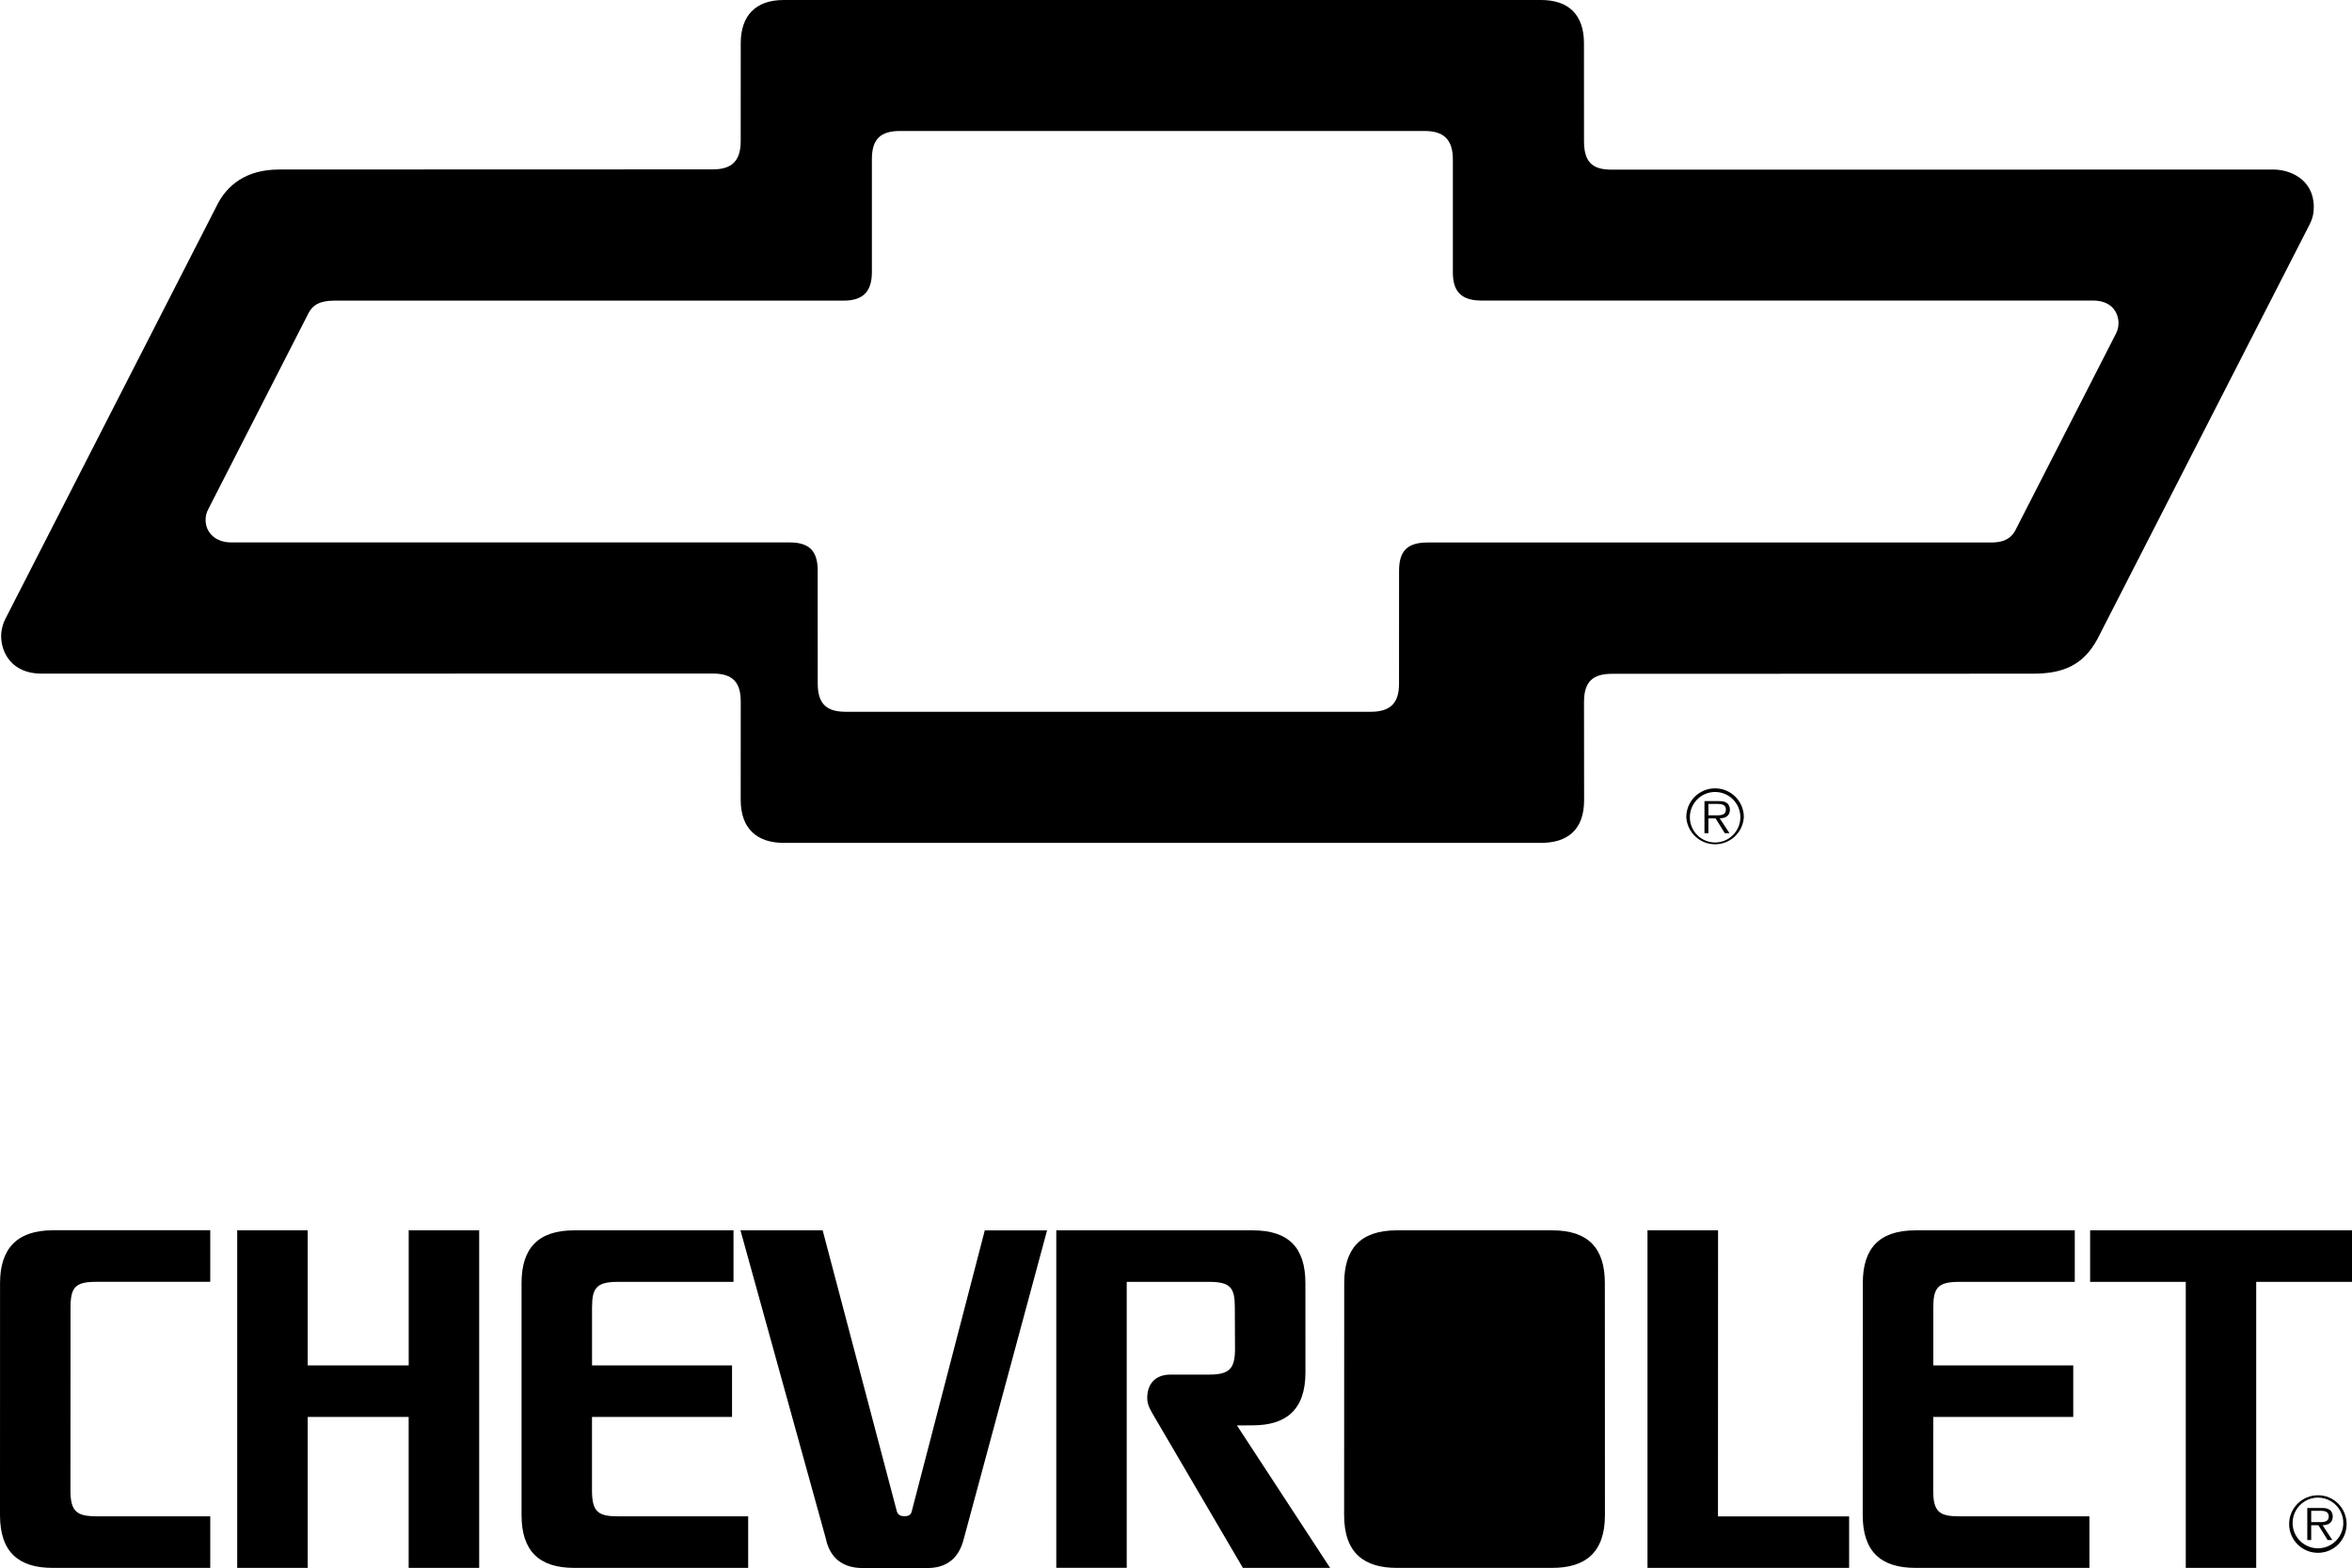
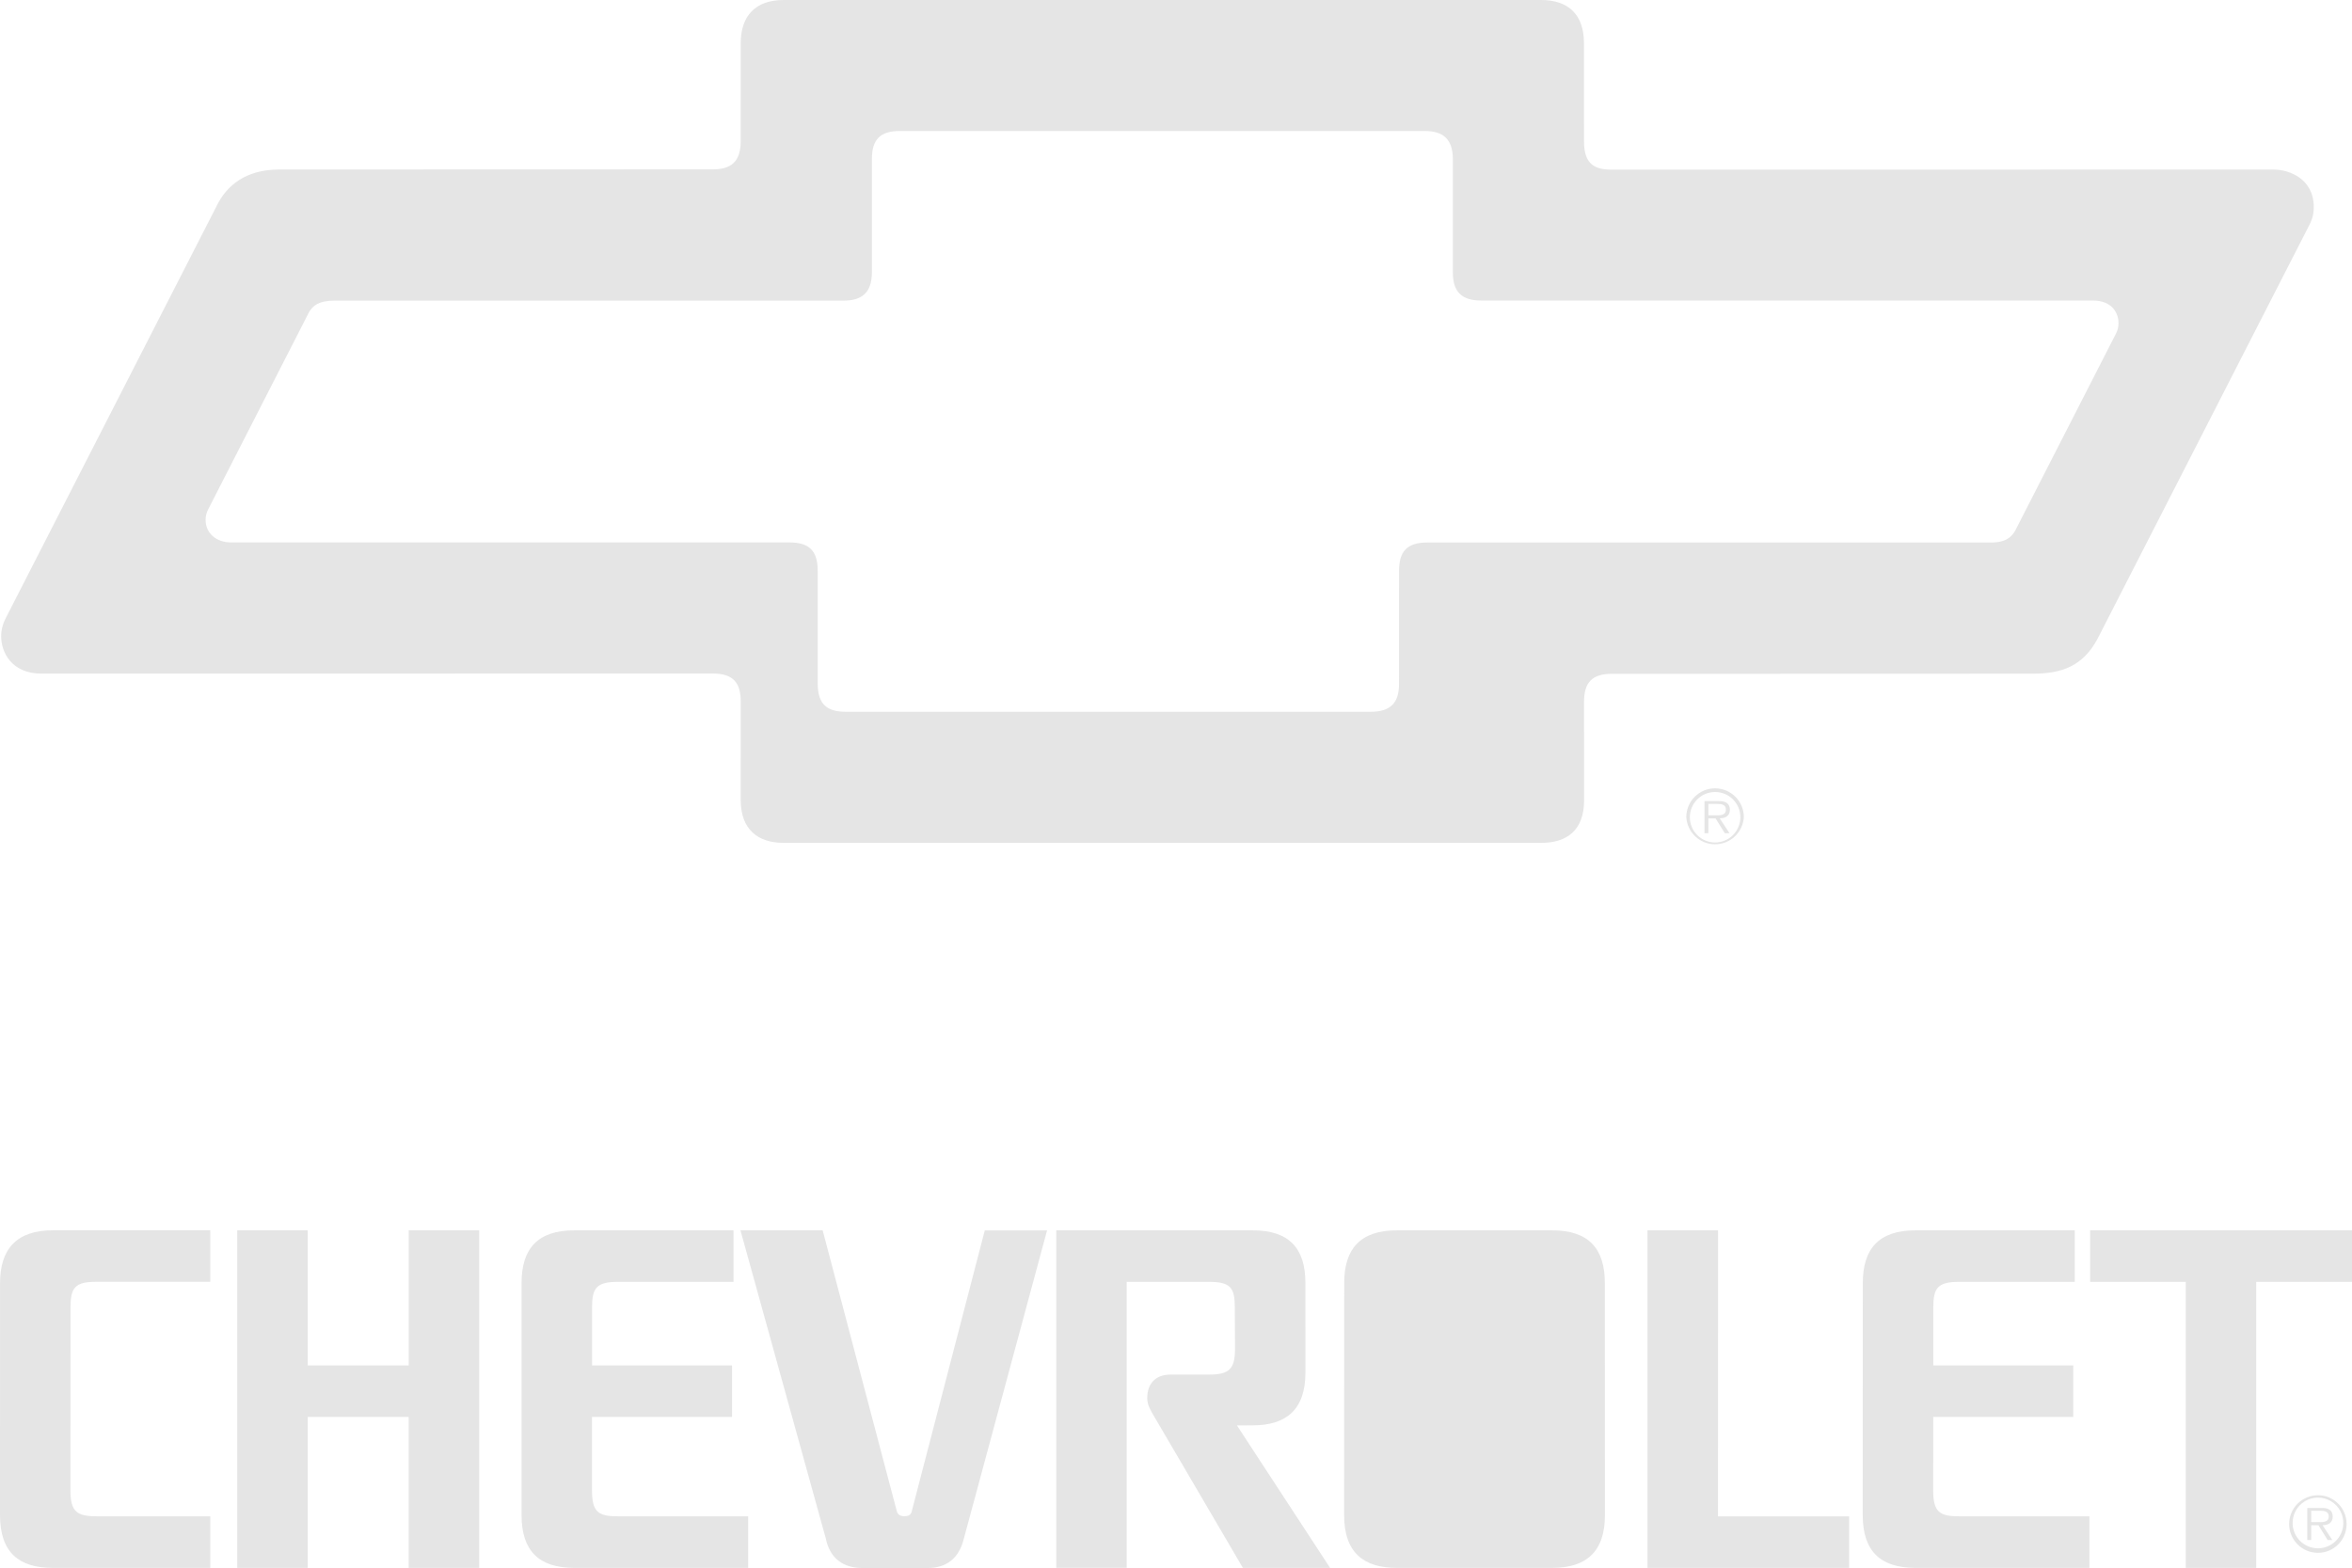
- <svg xmlns="http://www.w3.org/2000/svg" viewBox="0 0 51.022 34.021" fill="currentColor">
+ <svg xmlns="http://www.w3.org/2000/svg" viewBox="0 0 51.022 34.021" fill="#e5e5e5">
  <path d="M8.865 30.744h-2.19v3.275H5.146v-7.324h1.529v2.931h2.191v-2.931h1.529v7.324h-1.53v-3.275M48.944 27.813h2.078v-1.118h-5.681v1.118h2.075v6.206h1.528v-6.206M37.268 32.902l.002-6.207h-1.531v7.324h4.374v-1.117h-2.845M19.457 32.799c.023.07.083.099.16.099.081 0 .137-.021.159-.096l1.587-6.106h1.351l-1.806 6.691c-.104.423-.373.635-.787.635h-1.41c-.415 0-.708-.204-.798-.645l-1.85-6.682h1.783l1.611 6.104M2.088 32.899c-.423 0-.56-.104-.56-.562l.002-3.966c0-.44.102-.559.56-.559h2.471v-1.118H1.146c-.782 0-1.145.404-1.145 1.144L0 32.874c0 .816.419 1.145 1.142 1.145h3.419V32.9H2.088M12.842 30.744v1.594c0 .466.136.562.56.562h2.828v1.119h-3.773c-.766 0-1.143-.37-1.143-1.145v-5.035c0-.75.353-1.144 1.144-1.144h3.454v1.118h-2.509c-.465 0-.56.135-.56.559v1.254h3.037v1.118h-3.038M25.393 29.825c-.325 0-.506.194-.506.51 0 .16.081.274.145.389l1.93 3.295h1.892l-2.021-3.091.343-.002c.708 0 1.143-.324 1.143-1.145l-.001-1.942c0-.765-.361-1.144-1.144-1.144h-4.26v7.323h1.528v-6.205h1.787c.473 0 .558.135.558.559l.004.893c0 .433-.12.56-.562.56h-.836M30.301 34.019c-.699 0-1.143-.313-1.143-1.145l.002-5.035c0-.731.337-1.144 1.144-1.144h3.368c.789 0 1.142.394 1.142 1.144l.002 5.035c0 .801-.412 1.145-1.144 1.145h-3.371M41.938 30.744l-.001 1.594c0 .466.137.562.561.562h2.828v1.119h-3.775c-.764 0-1.143-.37-1.143-1.145l.002-5.035c0-.75.353-1.144 1.144-1.144h3.454v1.118h-2.51c-.466 0-.559.135-.559.559v1.254h3.036v1.118h-3.037" />
  <path d="M32.727 32.899c.415 0 .561-.088.561-.562l-.001-3.966c0-.49-.16-.559-.56-.559h-1.479c-.508 0-.56.176-.56.559v3.966c0 .44.119.562.56.562h1.479" fill="none" />
  <path d="M33.431 0c.6 0 .93.324.93.938l.001 2.13c0 .504.24.613.605.613l14.354-.002c.354 0 .872.211.872.812 0 .227-.067.335-.166.527l-4.528 8.848c-.316.585-.77.751-1.398.751l-9.134.003c-.421 0-.605.177-.605.612l.002 2.129c0 .655-.373.927-.933.927H17c-.56 0-.932-.291-.932-.933l.001-2.128c0-.408-.158-.613-.607-.613l-14.563.002c-.643 0-.874-.458-.874-.812 0-.135.035-.267.094-.381l4.579-8.951c.218-.451.638-.794 1.358-.794l9.406-.003c.394 0 .606-.164.606-.612l.001-2.13C16.07.346 16.386 0 17 0h16.431zm-2.526 2.842H19.525c-.422 0-.611.174-.611.609v2.455c0 .463-.236.617-.618.617H7.25c-.33 0-.467.107-.55.257L4.517 11.05c-.037.07-.057.146-.057.23 0 .285.226.489.552.489h12.112c.408 0 .614.161.614.609l.001 2.456c0 .476.232.61.614.61h11.38c.436 0 .616-.197.616-.604l.001-2.458c0-.408.164-.611.612-.611h12.203c.172 0 .414-.01.551-.258l2.184-4.271a.492.492 0 0 0 .057-.229c0-.218-.137-.492-.553-.492H32.135c-.423 0-.618-.186-.618-.608V3.459c0-.435-.203-.617-.612-.617z" />
  <path d="M36.581 17.729a.623.623 0 0 1 1.248 0 .625.625 0 0 1-1.248 0zm1.173 0a.548.548 0 1 0-.548.551.549.549 0 0 0 .548-.551zm-.236.349h-.102l-.2-.321h-.156v.321h-.085v-.696h.304c.06 0 .118.002.17.033.053.03.078.094.078.15 0 .138-.096.189-.221.191l.212.322zm-.328-.388c.098 0 .25.017.25-.125 0-.108-.094-.122-.183-.122h-.197v.247h.13M49.658 33.068c0-.345.28-.625.626-.625.345 0 .621.28.621.625s-.276.624-.621.624a.625.625 0 0 1-.626-.624zm1.175 0a.55.55 0 1 0-1.099-.001.55.55 0 0 0 1.099.001zm-.238.347h-.101l-.2-.321h-.157v.321h-.085v-.696h.305c.06 0 .118.002.168.033.055.028.079.094.079.15 0 .138-.094.189-.22.191l.211.322zm-.326-.389c.099 0 .249.016.249-.124 0-.108-.094-.122-.182-.122h-.199v.246h.132" />
</svg>
